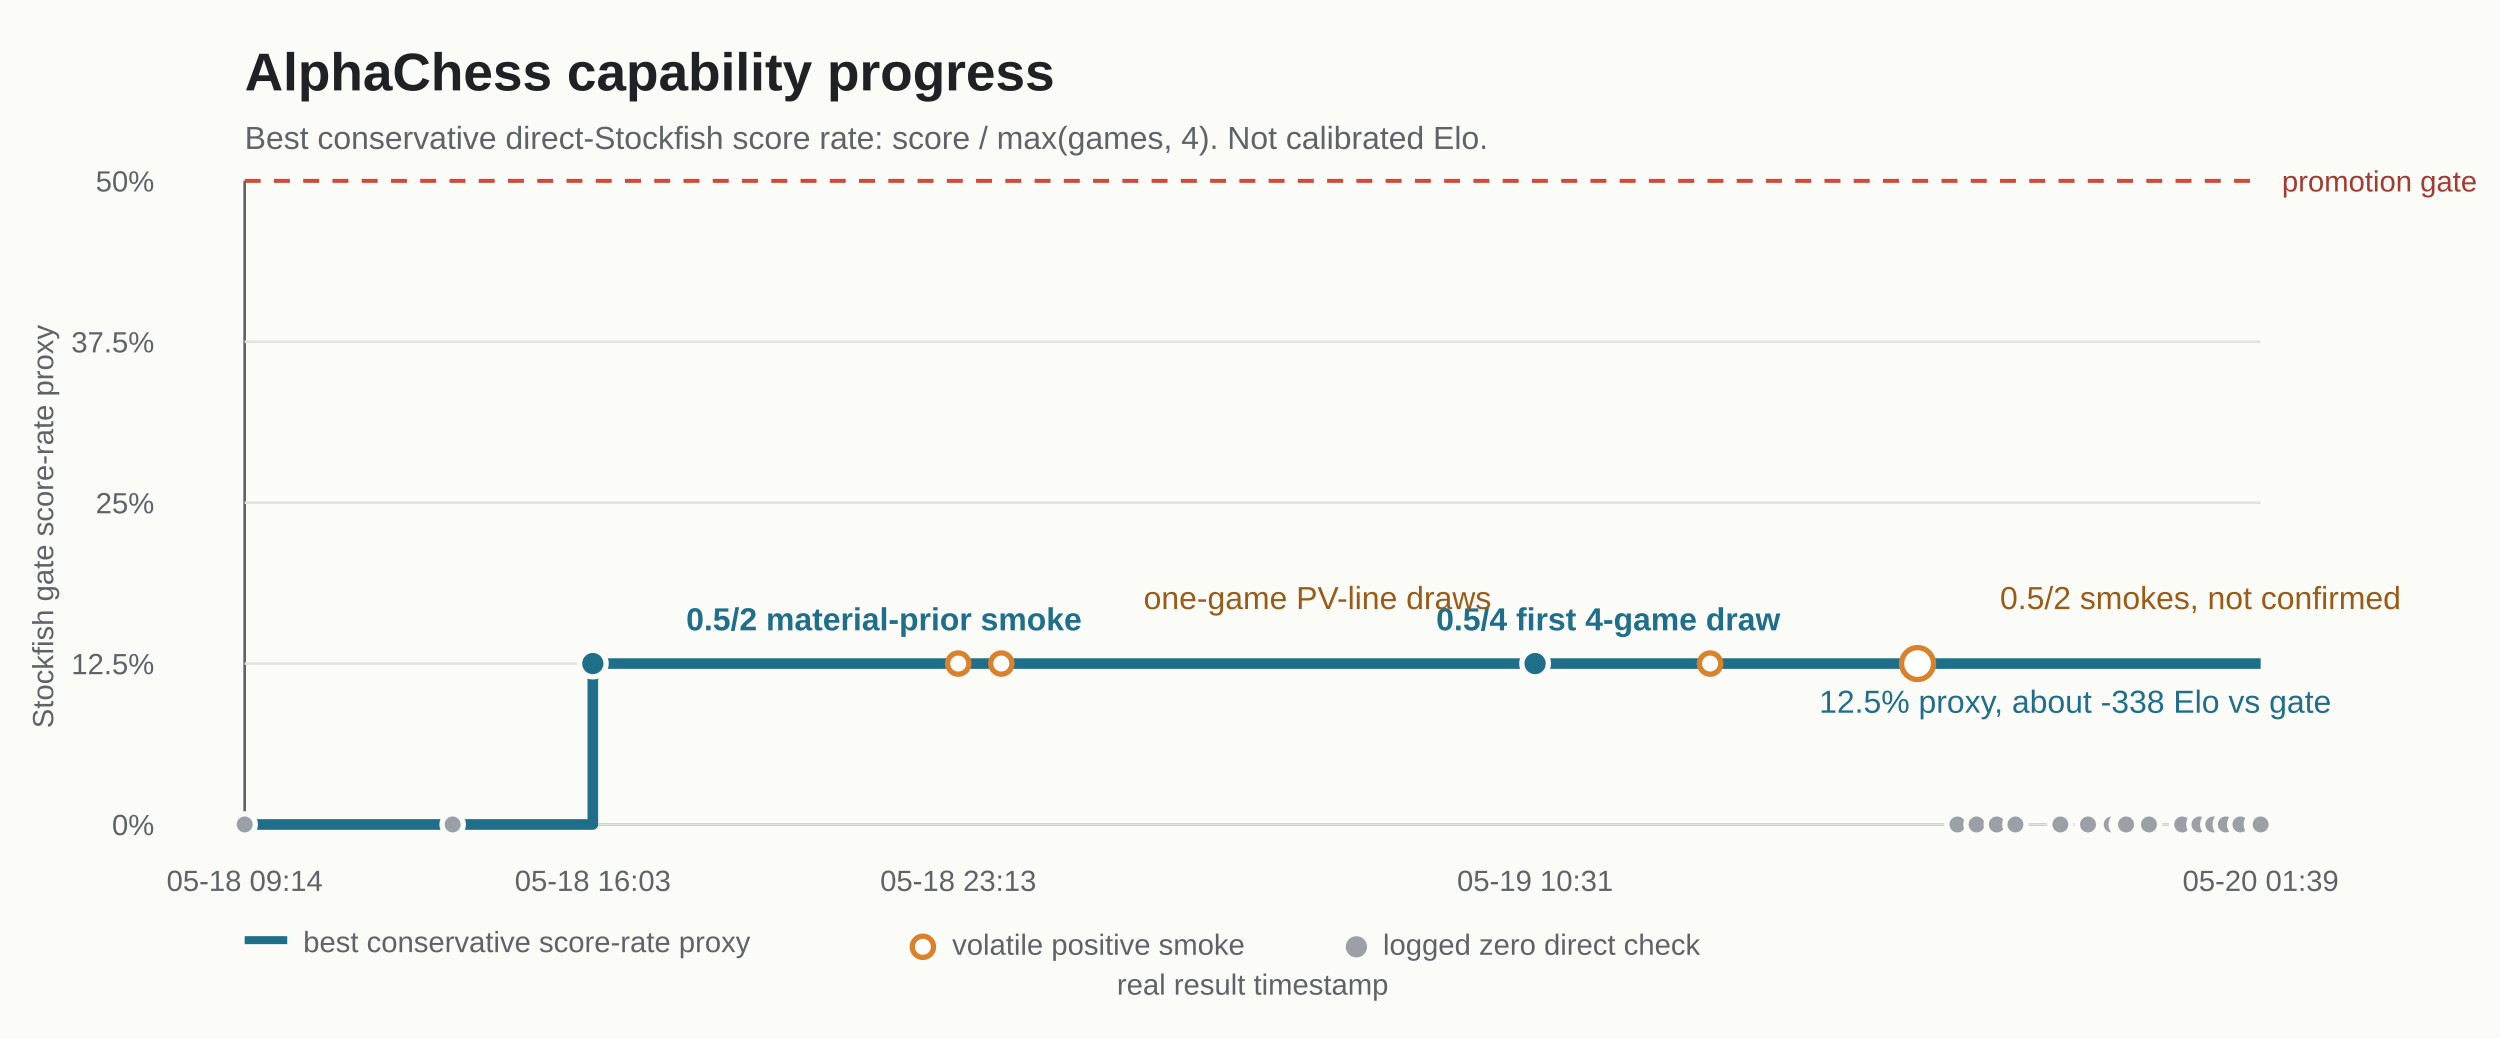
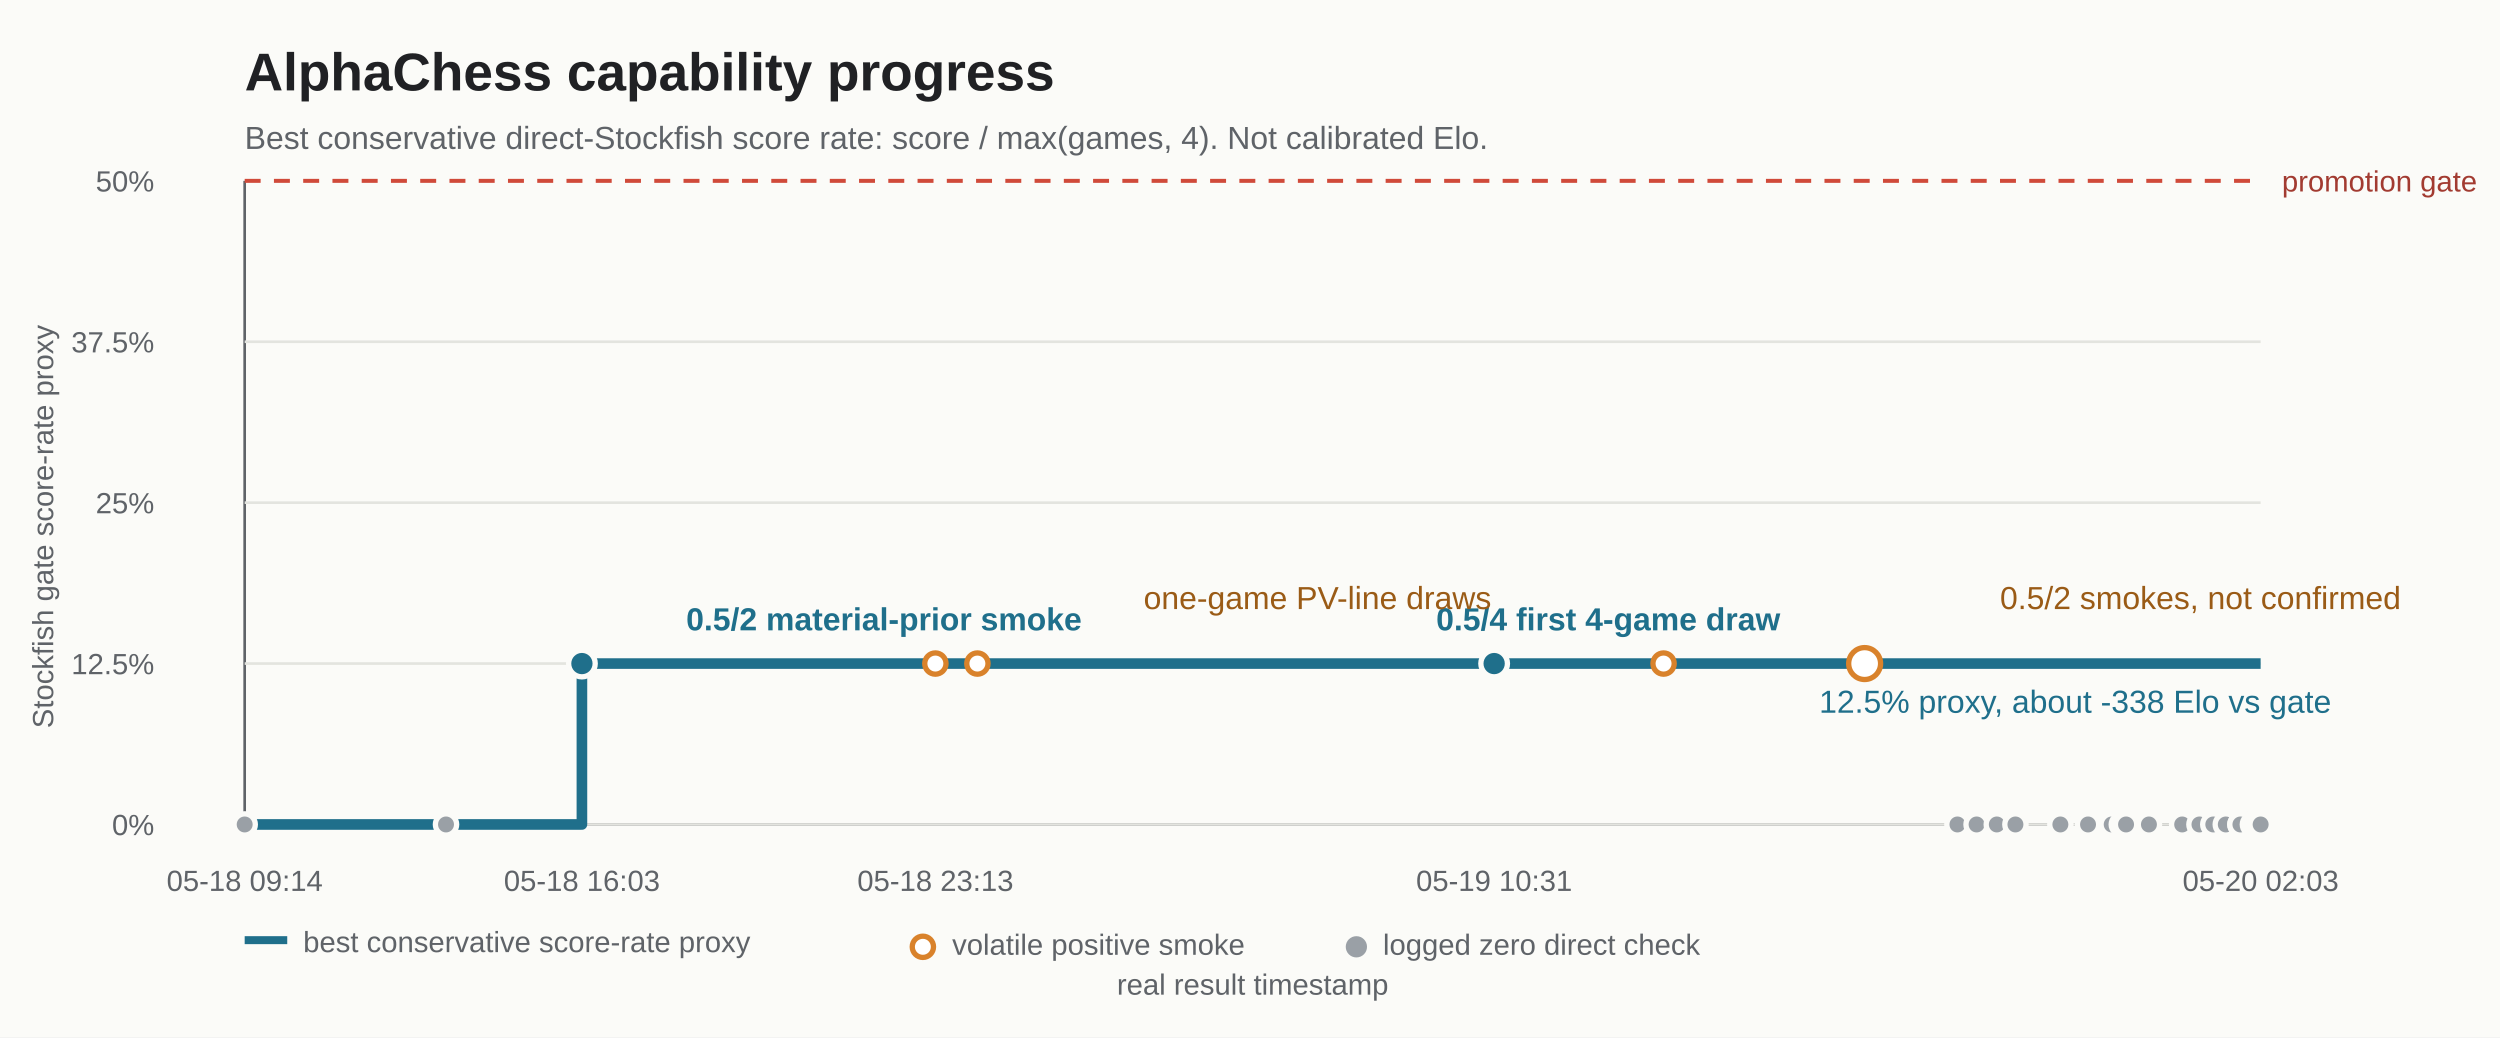
<svg xmlns="http://www.w3.org/2000/svg" width="940" height="390" viewBox="0 0 940 390" role="img" aria-labelledby="title desc">
  <rect width="940" height="390" fill="#fbfbf8" />
  <text x="92" y="34" font-family="Arial, sans-serif" font-size="20" font-weight="700" fill="#202124">AlphaChess capability progress</text>
  <text x="92" y="56" font-family="Arial, sans-serif" font-size="12" fill="#5f6368">Best conservative direct-Stockfish score rate: score / max(games, 4). Not calibrated Elo.</text>
  <g font-family="Arial, sans-serif" font-size="11" fill="#5f6368">
    <line x1="92" y1="68" x2="92" y2="310" stroke="#5f6368" stroke-width="1" />
    <line x1="92" y1="310" x2="850" y2="310" stroke="#5f6368" stroke-width="1" />
    <line x1="92" y1="68" x2="850" y2="68" stroke="#d04a3a" stroke-width="1.5" stroke-dasharray="6 5" />
    <line x1="92" y1="128.5" x2="850" y2="128.5" stroke="#e3e4df" stroke-width="1" />
    <line x1="92" y1="189" x2="850" y2="189" stroke="#e3e4df" stroke-width="1" />
    <line x1="92" y1="249.5" x2="850" y2="249.5" stroke="#e3e4df" stroke-width="1" />
    <line x1="92" y1="310" x2="850" y2="310" stroke="#e3e4df" stroke-width="1" />
    <text x="58" y="72" text-anchor="end">50%</text>
    <text x="58" y="132.5" text-anchor="end">37.5%</text>
    <text x="58" y="193" text-anchor="end">25%</text>
    <text x="58" y="253.5" text-anchor="end">12.5%</text>
    <text x="58" y="314" text-anchor="end">0%</text>
    <text x="858" y="72" fill="#a23b31">promotion gate</text>
    <text x="92" y="335" text-anchor="middle">05-18 09:14</text>
-     <text x="222.9" y="335" text-anchor="middle">05-18 16:03</text>
-     <text x="360.3" y="335" text-anchor="middle">05-18 23:13</text>
-     <text x="577.2" y="335" text-anchor="middle">05-19 10:31</text>
-     <text x="850" y="335" text-anchor="middle">05-20 01:39</text>
+     <text x="218.8" y="335" text-anchor="middle">05-18 16:03</text>
+     <text x="351.7" y="335" text-anchor="middle">05-18 23:13</text>
+     <text x="561.8" y="335" text-anchor="middle">05-19 10:31</text>
+     <text x="850" y="335" text-anchor="middle">05-20 02:03</text>
    <text x="471" y="374" text-anchor="middle">real result timestamp</text>
    <text x="20" y="198" text-anchor="middle" transform="rotate(-90 20 198)">Stockfish gate score-rate proxy</text>
  </g>
-   <path d="M 92 310 L 222.9 310 L 222.9 249.5 L 850 249.5" fill="none" stroke="#1f6f8b" stroke-width="4" stroke-linejoin="round" />
+   <path d="M 92 310 L 218.8 310 L 218.8 249.5 L 850 249.5" fill="none" stroke="#1f6f8b" stroke-width="4" stroke-linejoin="round" />
  <g fill="#9aa0a6" stroke="#fbfbf8" stroke-width="2">
    <circle cx="92" cy="310" r="4" />
-     <circle cx="170.2" cy="310" r="4" />
+     <circle cx="167.7" cy="310" r="4" />
    <circle cx="736" cy="310" r="4" />
    <circle cx="743.2" cy="310" r="4" />
    <circle cx="750.8" cy="310" r="4" />
    <circle cx="757.8" cy="310" r="4" />
    <circle cx="774.7" cy="310" r="4" />
    <circle cx="785.1" cy="310" r="4" />
    <circle cx="794" cy="310" r="4" />
    <circle cx="797.8" cy="310" r="4" />
    <circle cx="799.4" cy="310" r="4" />
    <circle cx="808" cy="310" r="4" />
    <circle cx="820.5" cy="310" r="4" />
    <circle cx="827" cy="310" r="4" />
    <circle cx="832.2" cy="310" r="4" />
    <circle cx="836.9" cy="310" r="4" />
    <circle cx="842.4" cy="310" r="4" />
    <circle cx="844" cy="310" r="4" />
    <circle cx="847.3" cy="310" r="4" />
    <circle cx="846.5" cy="310" r="4" />
    <circle cx="846.6" cy="310" r="4" />
    <circle cx="842.4" cy="310" r="4" />
    <circle cx="848.6" cy="310" r="4" />
+     <circle cx="847.1" cy="310" r="4" />
+     <circle cx="847.6" cy="310" r="4" />
+     <circle cx="849.2" cy="310" r="4" />
    <circle cx="850" cy="310" r="4" />
  </g>
  <g fill="#1f6f8b" stroke="#fbfbf8" stroke-width="2">
-     <circle cx="222.9" cy="249.5" r="5" />
-     <circle cx="577.2" cy="249.5" r="5" />
-     <circle cx="721" cy="249.5" r="5" />
+     <circle cx="218.8" cy="249.5" r="5" />
+     <circle cx="561.8" cy="249.5" r="5" />
+     <circle cx="701.1" cy="249.5" r="5" />
  </g>
  <g fill="#ffffff" stroke="#d9822b" stroke-width="2">
-     <circle cx="360.3" cy="249.5" r="4" />
-     <circle cx="376.5" cy="249.5" r="4" />
-     <circle cx="643" cy="249.5" r="4" />
-     <circle cx="721" cy="249.5" r="6" />
+     <circle cx="351.7" cy="249.5" r="4" />
+     <circle cx="367.5" cy="249.5" r="4" />
+     <circle cx="625.5" cy="249.5" r="4" />
+     <circle cx="701.1" cy="249.5" r="6" />
  </g>
  <g font-family="Arial, sans-serif" font-size="12" fill="#202124">
    <text x="258" y="237" font-weight="700" fill="#1f6f8b">0.5/2 material-prior smoke</text>
    <text x="540" y="237" font-weight="700" fill="#1f6f8b">0.5/4 first 4-game draw</text>
    <text x="684" y="268" fill="#1f6f8b">12.5% proxy, about -338 Elo vs gate</text>
    <text x="430" y="229" fill="#9a5b16">one-game PV-line draws</text>
    <text x="752" y="229" fill="#9a5b16">0.5/2 smokes, not confirmed</text>
  </g>
  <g font-family="Arial, sans-serif" font-size="11" fill="#5f6368">
    <rect x="92" y="352" width="16" height="3" fill="#1f6f8b" />
    <text x="114" y="358">best conservative score-rate proxy</text>
    <circle cx="347" cy="356" r="4" fill="#ffffff" stroke="#d9822b" stroke-width="2" />
    <text x="358" y="359">volatile positive smoke</text>
    <circle cx="510" cy="356" r="4" fill="#9aa0a6" />
    <text x="520" y="359">logged zero direct check</text>
  </g>
</svg>
